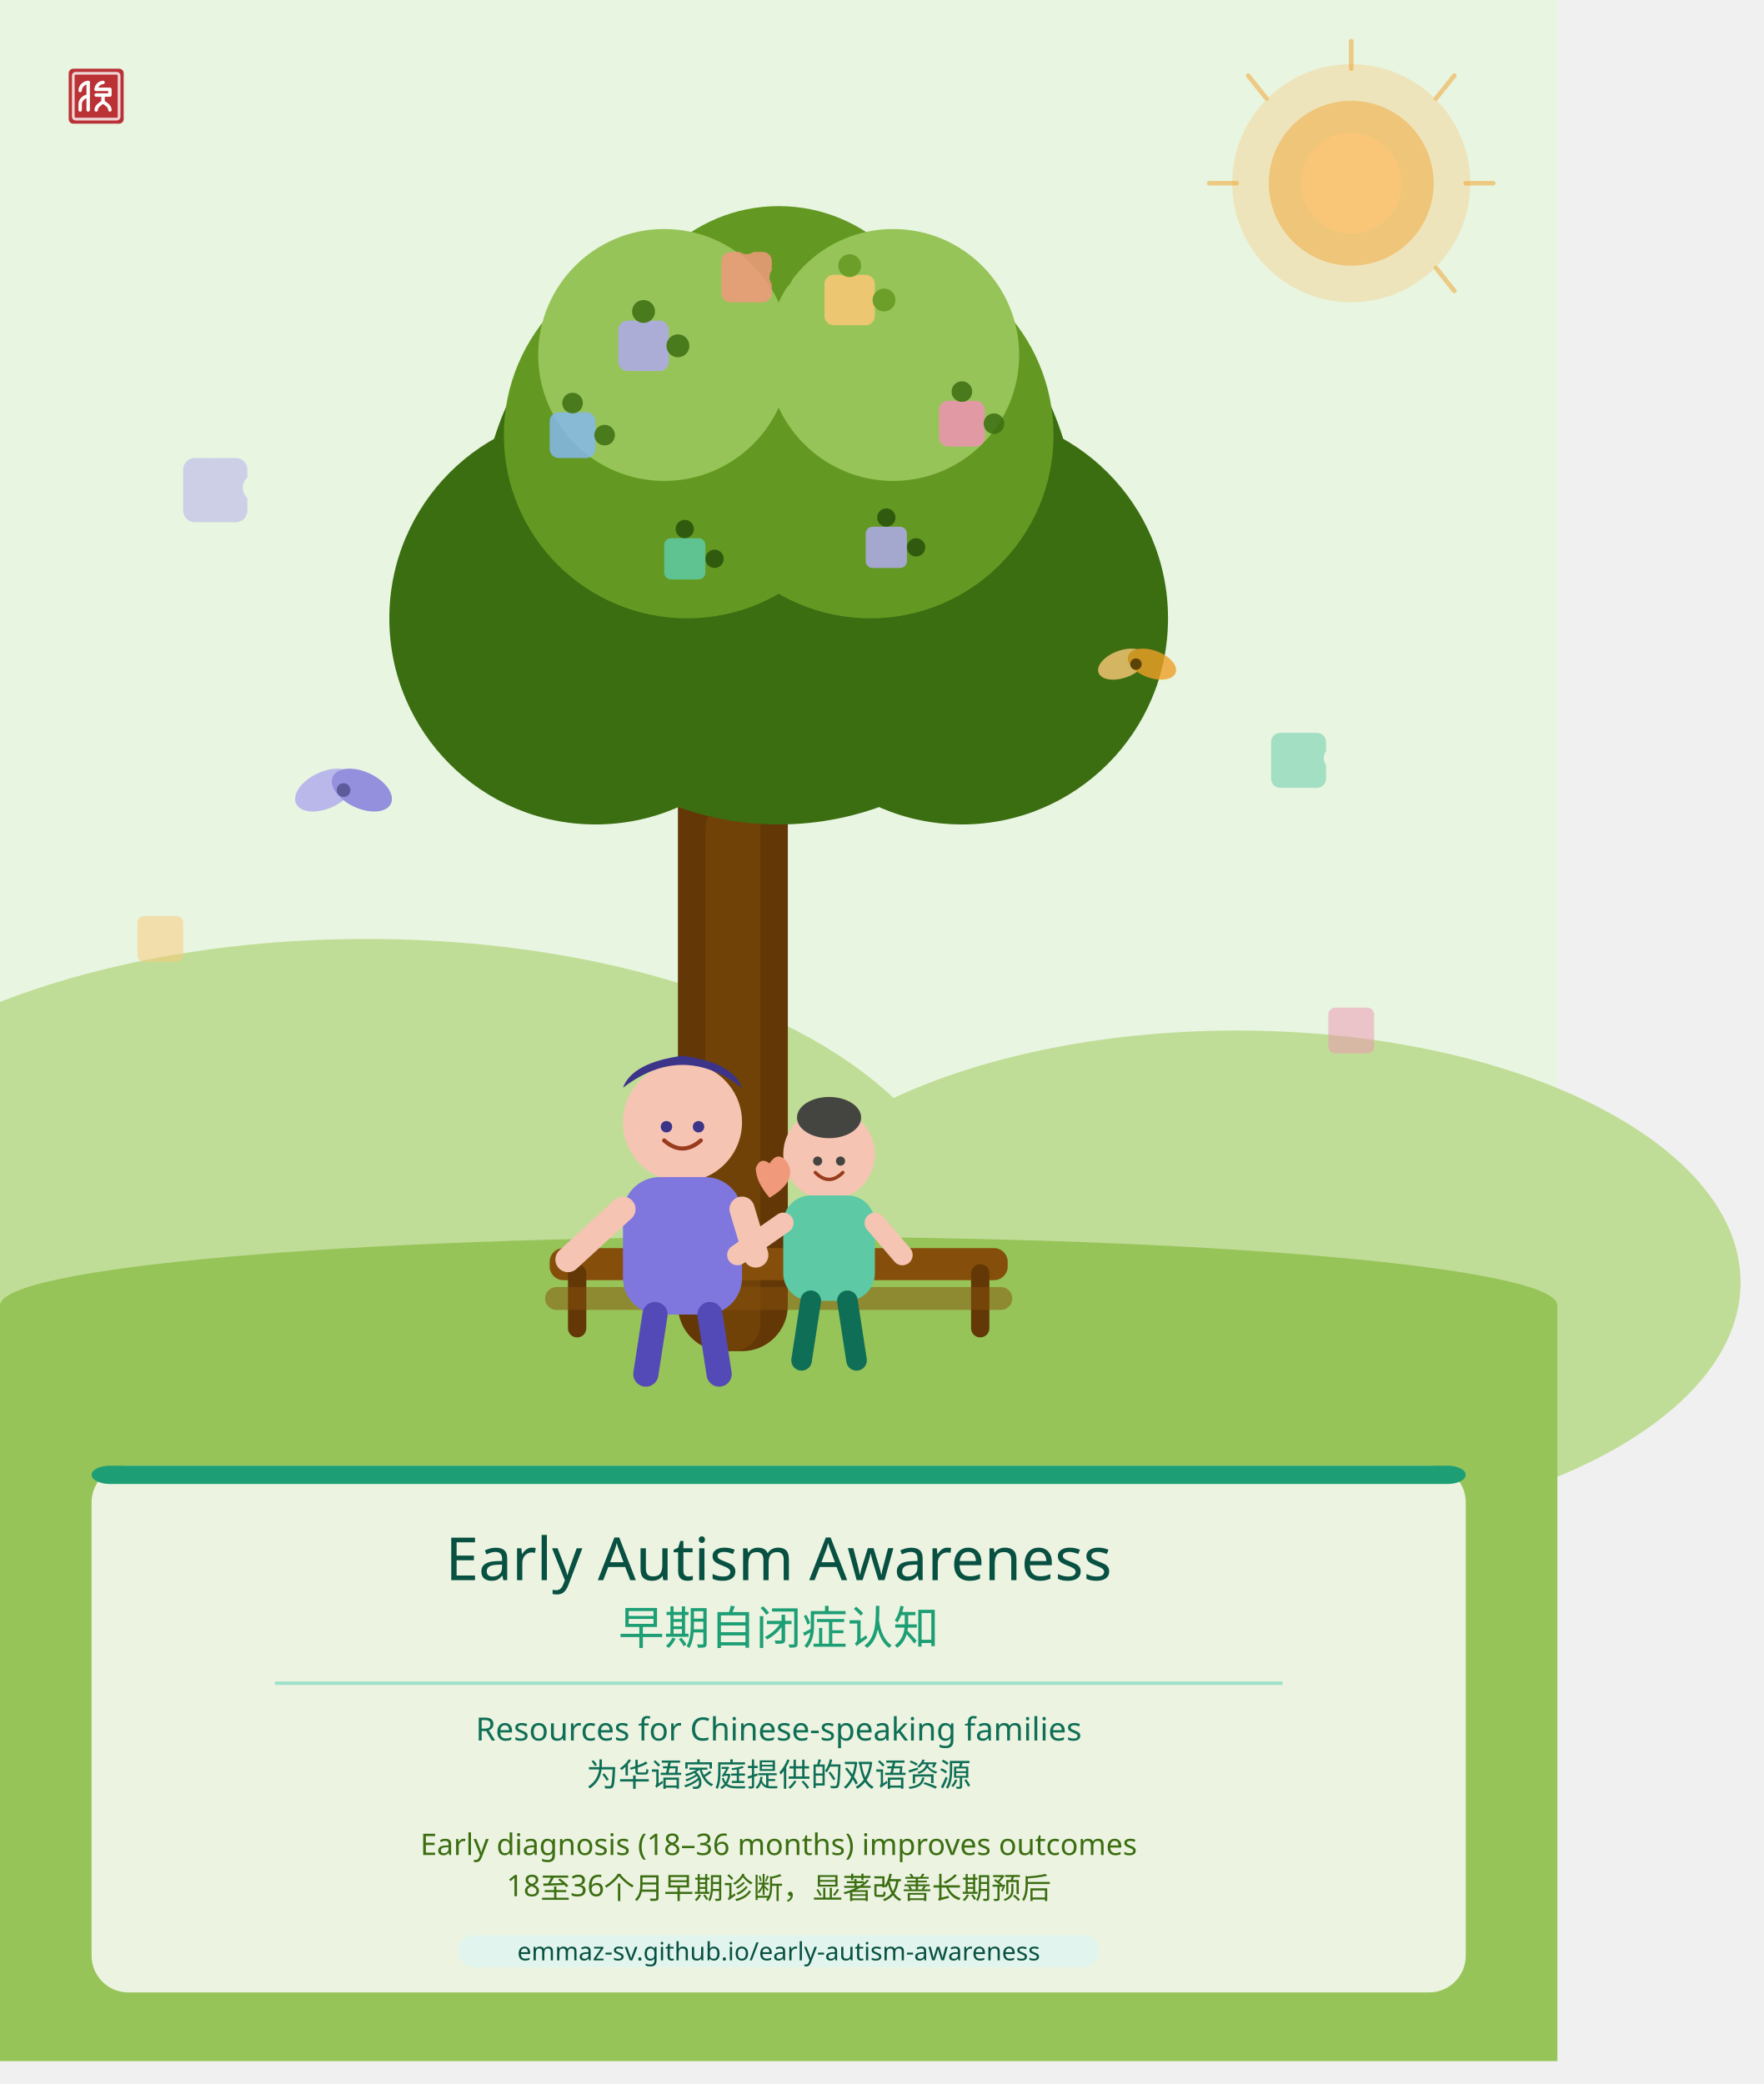
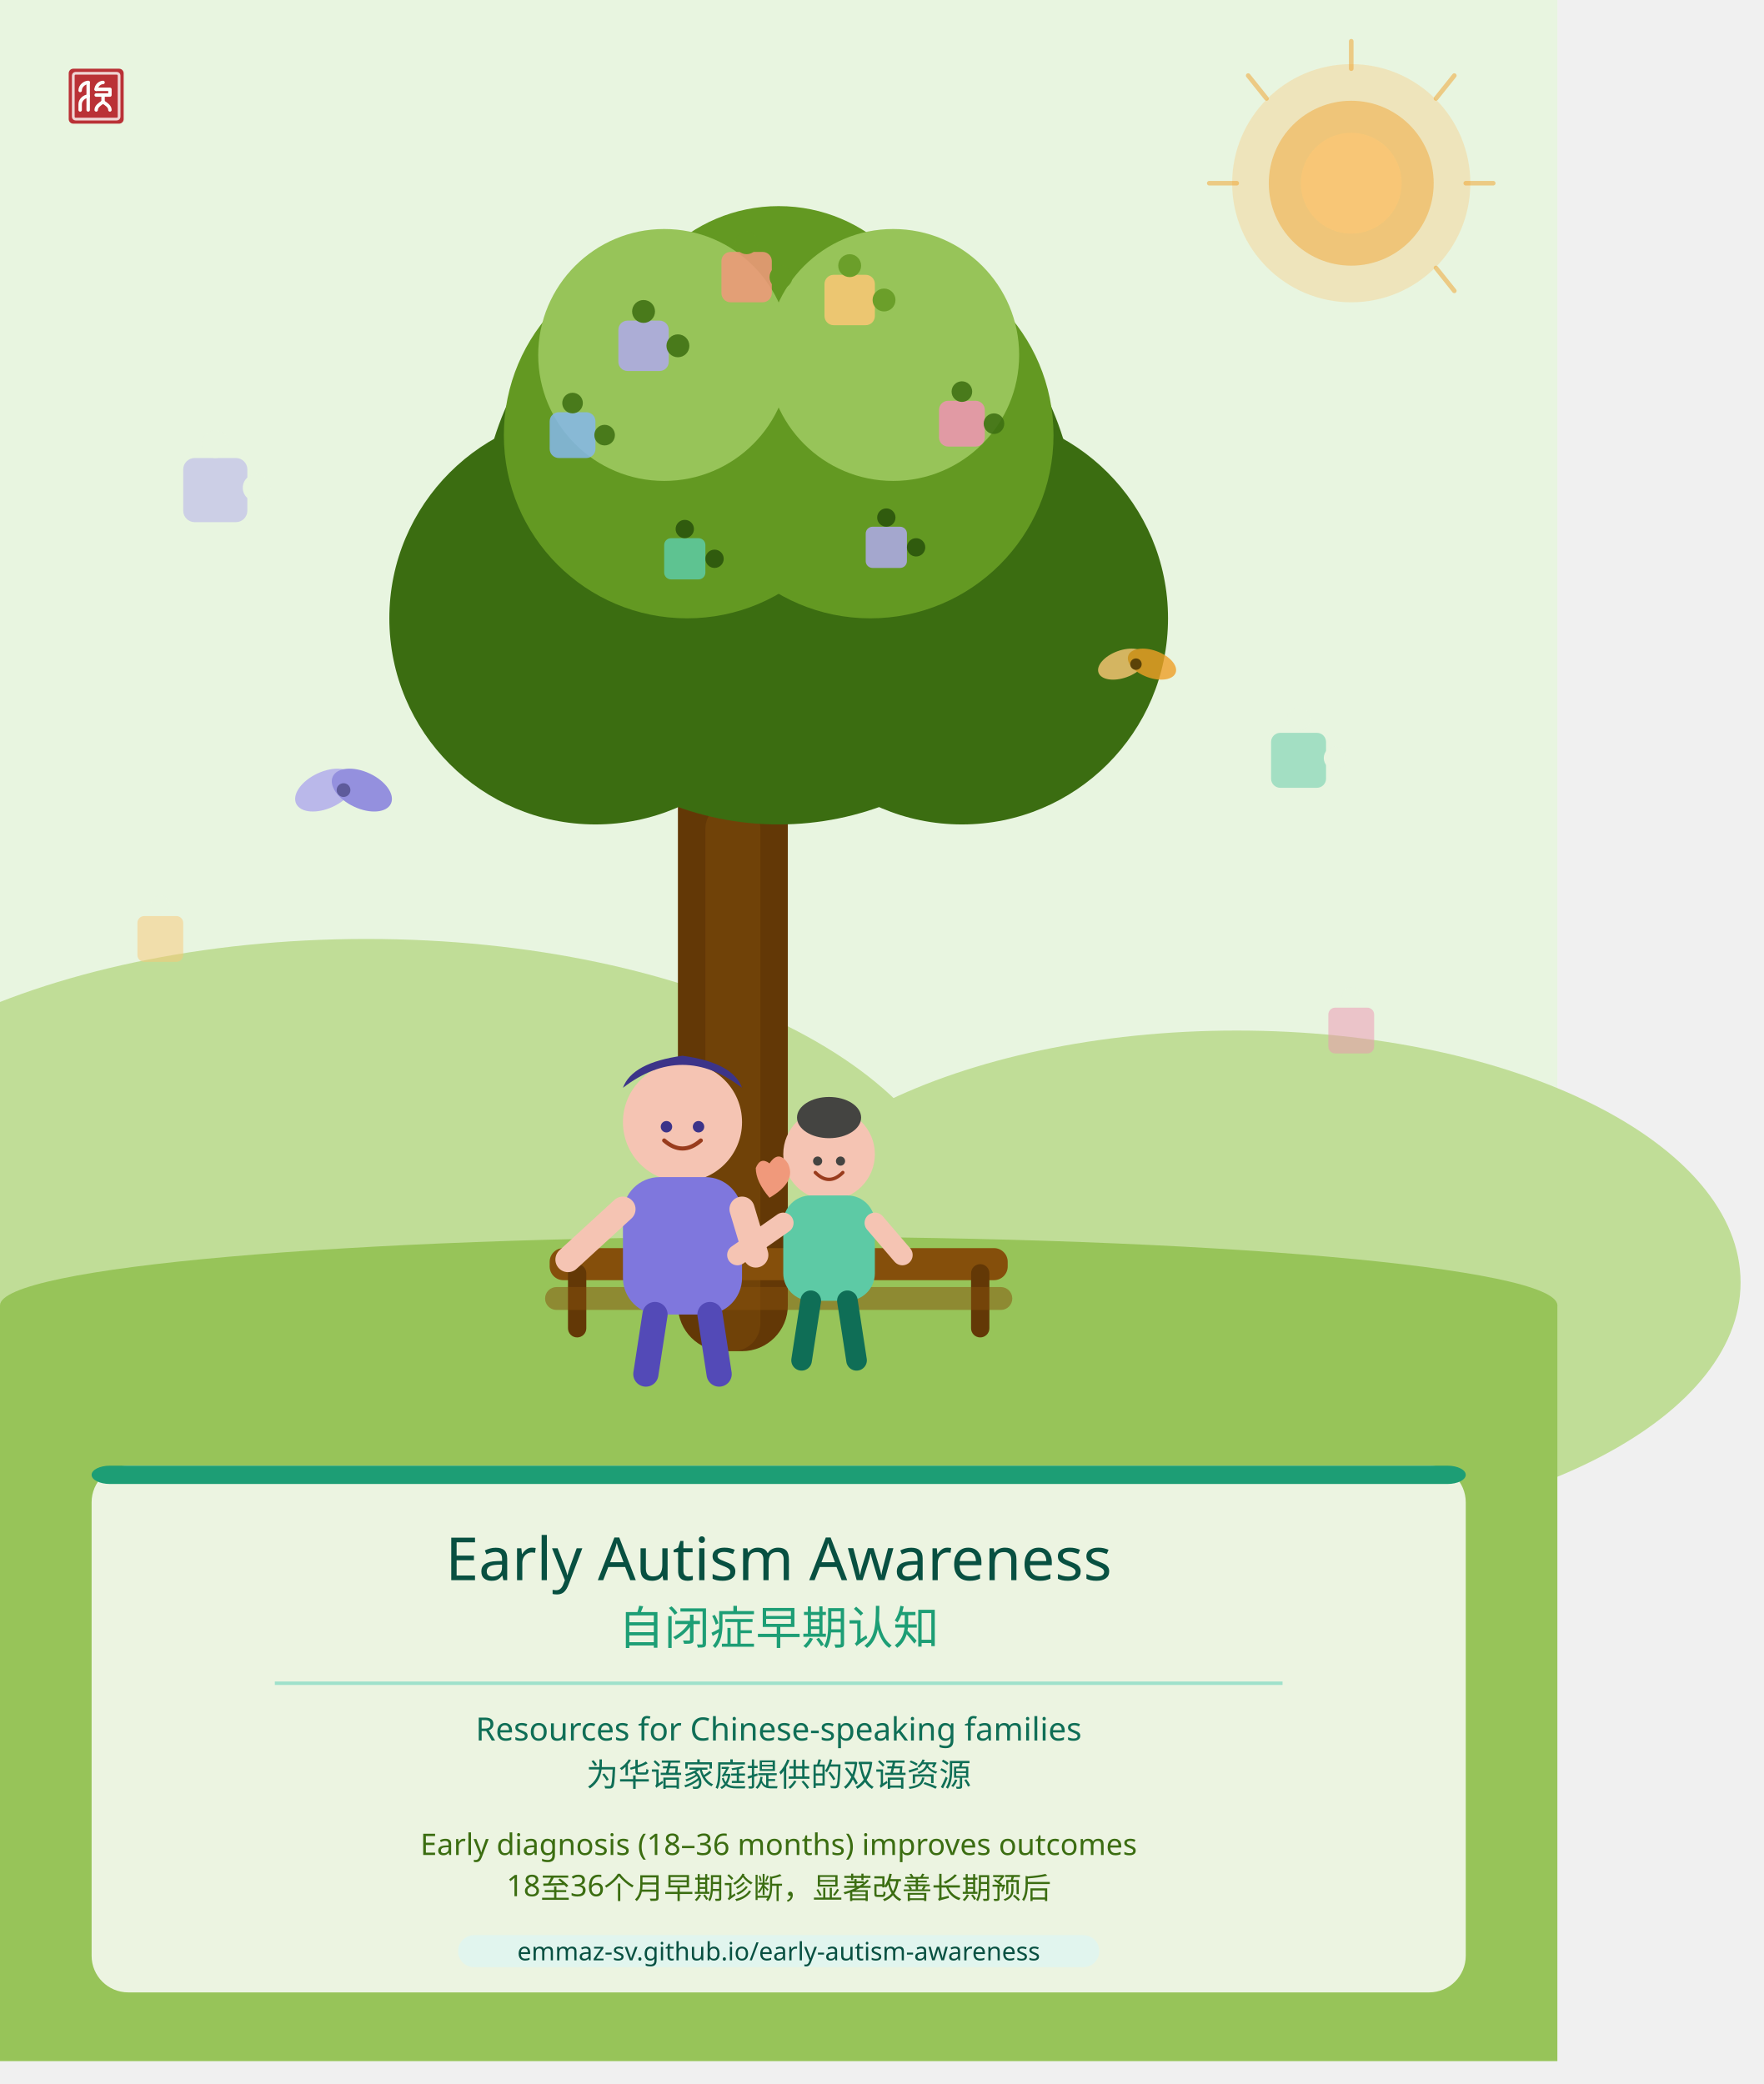
<svg xmlns="http://www.w3.org/2000/svg" width="100%" viewBox="0 0 770 910" role="img" style="">
  <rect width="680" height="900" fill="#E8F5E0" id="sky" style="fill:rgb(232, 245, 224);stroke:none;color:rgb(0, 0, 0);stroke-width:1px;stroke-linecap:butt;stroke-linejoin:miter;opacity:1;font-family:&quot;Anthropic Sans&quot;, -apple-system, &quot;system-ui&quot;, &quot;Segoe UI&quot;, sans-serif;font-size:16px;font-weight:400;text-anchor:start;dominant-baseline:auto" />
  <circle cx="590" cy="80" r="52" fill="#FAC775" opacity="0.35" style="fill:rgb(250, 199, 117);stroke:none;color:rgb(0, 0, 0);stroke-width:1px;stroke-linecap:butt;stroke-linejoin:miter;opacity:0.35;font-family:&quot;Anthropic Sans&quot;, -apple-system, &quot;system-ui&quot;, &quot;Segoe UI&quot;, sans-serif;font-size:16px;font-weight:400;text-anchor:start;dominant-baseline:auto" />
  <circle cx="590" cy="80" r="36" fill="#EF9F27" opacity="0.45" style="fill:rgb(239, 159, 39);stroke:none;color:rgb(0, 0, 0);stroke-width:1px;stroke-linecap:butt;stroke-linejoin:miter;opacity:0.45;font-family:&quot;Anthropic Sans&quot;, -apple-system, &quot;system-ui&quot;, &quot;Segoe UI&quot;, sans-serif;font-size:16px;font-weight:400;text-anchor:start;dominant-baseline:auto" />
  <circle cx="590" cy="80" r="22" fill="#FAC775" opacity="0.9" style="fill:rgb(250, 199, 117);stroke:none;color:rgb(0, 0, 0);stroke-width:1px;stroke-linecap:butt;stroke-linejoin:miter;opacity:0.9;font-family:&quot;Anthropic Sans&quot;, -apple-system, &quot;system-ui&quot;, &quot;Segoe UI&quot;, sans-serif;font-size:16px;font-weight:400;text-anchor:start;dominant-baseline:auto" />
  <g stroke="#EF9F27" stroke-width="2" opacity="0.5" stroke-linecap="round" style="fill:rgb(0, 0, 0);stroke:rgb(239, 159, 39);color:rgb(0, 0, 0);stroke-width:2px;stroke-linecap:round;stroke-linejoin:miter;opacity:0.5;font-family:&quot;Anthropic Sans&quot;, -apple-system, &quot;system-ui&quot;, &quot;Segoe UI&quot;, sans-serif;font-size:16px;font-weight:400;text-anchor:start;dominant-baseline:auto">
    <line x1="590" y1="30" x2="590" y2="18" style="fill:rgb(0, 0, 0);stroke:rgb(239, 159, 39);color:rgb(0, 0, 0);stroke-width:2px;stroke-linecap:round;stroke-linejoin:miter;opacity:1;font-family:&quot;Anthropic Sans&quot;, -apple-system, &quot;system-ui&quot;, &quot;Segoe UI&quot;, sans-serif;font-size:16px;font-weight:400;text-anchor:start;dominant-baseline:auto" />
    <line x1="627" y1="43" x2="635" y2="33" style="fill:rgb(0, 0, 0);stroke:rgb(239, 159, 39);color:rgb(0, 0, 0);stroke-width:2px;stroke-linecap:round;stroke-linejoin:miter;opacity:1;font-family:&quot;Anthropic Sans&quot;, -apple-system, &quot;system-ui&quot;, &quot;Segoe UI&quot;, sans-serif;font-size:16px;font-weight:400;text-anchor:start;dominant-baseline:auto" />
    <line x1="640" y1="80" x2="652" y2="80" style="fill:rgb(0, 0, 0);stroke:rgb(239, 159, 39);color:rgb(0, 0, 0);stroke-width:2px;stroke-linecap:round;stroke-linejoin:miter;opacity:1;font-family:&quot;Anthropic Sans&quot;, -apple-system, &quot;system-ui&quot;, &quot;Segoe UI&quot;, sans-serif;font-size:16px;font-weight:400;text-anchor:start;dominant-baseline:auto" />
    <line x1="627" y1="117" x2="635" y2="127" style="fill:rgb(0, 0, 0);stroke:rgb(239, 159, 39);color:rgb(0, 0, 0);stroke-width:2px;stroke-linecap:round;stroke-linejoin:miter;opacity:1;font-family:&quot;Anthropic Sans&quot;, -apple-system, &quot;system-ui&quot;, &quot;Segoe UI&quot;, sans-serif;font-size:16px;font-weight:400;text-anchor:start;dominant-baseline:auto" />
    <line x1="553" y1="43" x2="545" y2="33" style="fill:rgb(0, 0, 0);stroke:rgb(239, 159, 39);color:rgb(0, 0, 0);stroke-width:2px;stroke-linecap:round;stroke-linejoin:miter;opacity:1;font-family:&quot;Anthropic Sans&quot;, -apple-system, &quot;system-ui&quot;, &quot;Segoe UI&quot;, sans-serif;font-size:16px;font-weight:400;text-anchor:start;dominant-baseline:auto" />
    <line x1="540" y1="80" x2="528" y2="80" style="fill:rgb(0, 0, 0);stroke:rgb(239, 159, 39);color:rgb(0, 0, 0);stroke-width:2px;stroke-linecap:round;stroke-linejoin:miter;opacity:1;font-family:&quot;Anthropic Sans&quot;, -apple-system, &quot;system-ui&quot;, &quot;Segoe UI&quot;, sans-serif;font-size:16px;font-weight:400;text-anchor:start;dominant-baseline:auto" />
  </g>
  <ellipse cx="160" cy="540" rx="260" ry="130" fill="#C0DD97" id="midground" style="fill:rgb(192, 221, 151);stroke:none;color:rgb(0, 0, 0);stroke-width:1px;stroke-linecap:butt;stroke-linejoin:miter;opacity:1;font-family:&quot;Anthropic Sans&quot;, -apple-system, &quot;system-ui&quot;, &quot;Segoe UI&quot;, sans-serif;font-size:16px;font-weight:400;text-anchor:start;dominant-baseline:auto" />
  <ellipse cx="540" cy="560" rx="220" ry="110" fill="#C0DD97" style="fill:rgb(192, 221, 151);stroke:none;color:rgb(0, 0, 0);stroke-width:1px;stroke-linecap:butt;stroke-linejoin:miter;opacity:1;font-family:&quot;Anthropic Sans&quot;, -apple-system, &quot;system-ui&quot;, &quot;Segoe UI&quot;, sans-serif;font-size:16px;font-weight:400;text-anchor:start;dominant-baseline:auto" />
  <rect x="0" y="570" width="680" height="330" rx="0" fill="#97C459" id="ground" style="fill:rgb(151, 196, 89);stroke:none;color:rgb(0, 0, 0);stroke-width:1px;stroke-linecap:butt;stroke-linejoin:miter;opacity:1;font-family:&quot;Anthropic Sans&quot;, -apple-system, &quot;system-ui&quot;, &quot;Segoe UI&quot;, sans-serif;font-size:16px;font-weight:400;text-anchor:start;dominant-baseline:auto" />
  <ellipse cx="340" cy="570" rx="340" ry="30" fill="#97C459" style="fill:rgb(151, 196, 89);stroke:none;color:rgb(0, 0, 0);stroke-width:1px;stroke-linecap:butt;stroke-linejoin:miter;opacity:1;font-family:&quot;Anthropic Sans&quot;, -apple-system, &quot;system-ui&quot;, &quot;Segoe UI&quot;, sans-serif;font-size:16px;font-weight:400;text-anchor:start;dominant-baseline:auto" />
  <rect x="296" y="310" width="48" height="280" rx="20" fill="#633806" style="fill:rgb(99, 56, 6);stroke:none;color:rgb(0, 0, 0);stroke-width:1px;stroke-linecap:butt;stroke-linejoin:miter;opacity:1;font-family:&quot;Anthropic Sans&quot;, -apple-system, &quot;system-ui&quot;, &quot;Segoe UI&quot;, sans-serif;font-size:16px;font-weight:400;text-anchor:start;dominant-baseline:auto" />
  <rect x="308" y="350" width="24" height="240" rx="12" fill="#854F0B" opacity="0.4" style="fill:rgb(133, 79, 11);stroke:none;color:rgb(0, 0, 0);stroke-width:1px;stroke-linecap:butt;stroke-linejoin:miter;opacity:0.4;font-family:&quot;Anthropic Sans&quot;, -apple-system, &quot;system-ui&quot;, &quot;Segoe UI&quot;, sans-serif;font-size:16px;font-weight:400;text-anchor:start;dominant-baseline:auto" />
  <circle cx="340" cy="230" r="130" fill="#3B6D11" style="fill:rgb(59, 109, 17);stroke:none;color:rgb(0, 0, 0);stroke-width:1px;stroke-linecap:butt;stroke-linejoin:miter;opacity:1;font-family:&quot;Anthropic Sans&quot;, -apple-system, &quot;system-ui&quot;, &quot;Segoe UI&quot;, sans-serif;font-size:16px;font-weight:400;text-anchor:start;dominant-baseline:auto" />
  <circle cx="260" cy="270" r="90" fill="#3B6D11" style="fill:rgb(59, 109, 17);stroke:none;color:rgb(0, 0, 0);stroke-width:1px;stroke-linecap:butt;stroke-linejoin:miter;opacity:1;font-family:&quot;Anthropic Sans&quot;, -apple-system, &quot;system-ui&quot;, &quot;Segoe UI&quot;, sans-serif;font-size:16px;font-weight:400;text-anchor:start;dominant-baseline:auto" />
  <circle cx="420" cy="270" r="90" fill="#3B6D11" style="fill:rgb(59, 109, 17);stroke:none;color:rgb(0, 0, 0);stroke-width:1px;stroke-linecap:butt;stroke-linejoin:miter;opacity:1;font-family:&quot;Anthropic Sans&quot;, -apple-system, &quot;system-ui&quot;, &quot;Segoe UI&quot;, sans-serif;font-size:16px;font-weight:400;text-anchor:start;dominant-baseline:auto" />
  <circle cx="300" cy="190" r="80" fill="#639922" style="fill:rgb(99, 153, 34);stroke:none;color:rgb(0, 0, 0);stroke-width:1px;stroke-linecap:butt;stroke-linejoin:miter;opacity:1;font-family:&quot;Anthropic Sans&quot;, -apple-system, &quot;system-ui&quot;, &quot;Segoe UI&quot;, sans-serif;font-size:16px;font-weight:400;text-anchor:start;dominant-baseline:auto" />
  <circle cx="380" cy="190" r="80" fill="#639922" style="fill:rgb(99, 153, 34);stroke:none;color:rgb(0, 0, 0);stroke-width:1px;stroke-linecap:butt;stroke-linejoin:miter;opacity:1;font-family:&quot;Anthropic Sans&quot;, -apple-system, &quot;system-ui&quot;, &quot;Segoe UI&quot;, sans-serif;font-size:16px;font-weight:400;text-anchor:start;dominant-baseline:auto" />
  <circle cx="340" cy="160" r="70" fill="#639922" style="fill:rgb(99, 153, 34);stroke:none;color:rgb(0, 0, 0);stroke-width:1px;stroke-linecap:butt;stroke-linejoin:miter;opacity:1;font-family:&quot;Anthropic Sans&quot;, -apple-system, &quot;system-ui&quot;, &quot;Segoe UI&quot;, sans-serif;font-size:16px;font-weight:400;text-anchor:start;dominant-baseline:auto" />
  <circle cx="290" cy="155" r="55" fill="#97C459" style="fill:rgb(151, 196, 89);stroke:none;color:rgb(0, 0, 0);stroke-width:1px;stroke-linecap:butt;stroke-linejoin:miter;opacity:1;font-family:&quot;Anthropic Sans&quot;, -apple-system, &quot;system-ui&quot;, &quot;Segoe UI&quot;, sans-serif;font-size:16px;font-weight:400;text-anchor:start;dominant-baseline:auto" />
  <circle cx="390" cy="155" r="55" fill="#97C459" style="fill:rgb(151, 196, 89);stroke:none;color:rgb(0, 0, 0);stroke-width:1px;stroke-linecap:butt;stroke-linejoin:miter;opacity:1;font-family:&quot;Anthropic Sans&quot;, -apple-system, &quot;system-ui&quot;, &quot;Segoe UI&quot;, sans-serif;font-size:16px;font-weight:400;text-anchor:start;dominant-baseline:auto" />
  <g opacity="0.85" style="fill:rgb(0, 0, 0);stroke:none;color:rgb(0, 0, 0);stroke-width:1px;stroke-linecap:butt;stroke-linejoin:miter;opacity:0.85;font-family:&quot;Anthropic Sans&quot;, -apple-system, &quot;system-ui&quot;, &quot;Segoe UI&quot;, sans-serif;font-size:16px;font-weight:400;text-anchor:start;dominant-baseline:auto">
    <rect x="270" y="140" width="22" height="22" rx="4" fill="#AFA9EC" style="fill:rgb(175, 169, 236);stroke:none;color:rgb(0, 0, 0);stroke-width:1px;stroke-linecap:butt;stroke-linejoin:miter;opacity:1;font-family:&quot;Anthropic Sans&quot;, -apple-system, &quot;system-ui&quot;, &quot;Segoe UI&quot;, sans-serif;font-size:16px;font-weight:400;text-anchor:start;dominant-baseline:auto" />
    <circle cx="281" cy="136" r="5" fill="#3B6D11" style="fill:rgb(59, 109, 17);stroke:none;color:rgb(0, 0, 0);stroke-width:1px;stroke-linecap:butt;stroke-linejoin:miter;opacity:1;font-family:&quot;Anthropic Sans&quot;, -apple-system, &quot;system-ui&quot;, &quot;Segoe UI&quot;, sans-serif;font-size:16px;font-weight:400;text-anchor:start;dominant-baseline:auto" />
    <circle cx="296" cy="151" r="5" fill="#3B6D11" style="fill:rgb(59, 109, 17);stroke:none;color:rgb(0, 0, 0);stroke-width:1px;stroke-linecap:butt;stroke-linejoin:miter;opacity:1;font-family:&quot;Anthropic Sans&quot;, -apple-system, &quot;system-ui&quot;, &quot;Segoe UI&quot;, sans-serif;font-size:16px;font-weight:400;text-anchor:start;dominant-baseline:auto" />
    <rect x="360" y="120" width="22" height="22" rx="4" fill="#FAC775" style="fill:rgb(250, 199, 117);stroke:none;color:rgb(0, 0, 0);stroke-width:1px;stroke-linecap:butt;stroke-linejoin:miter;opacity:1;font-family:&quot;Anthropic Sans&quot;, -apple-system, &quot;system-ui&quot;, &quot;Segoe UI&quot;, sans-serif;font-size:16px;font-weight:400;text-anchor:start;dominant-baseline:auto" />
    <circle cx="371" cy="116" r="5" fill="#639922" style="fill:rgb(99, 153, 34);stroke:none;color:rgb(0, 0, 0);stroke-width:1px;stroke-linecap:butt;stroke-linejoin:miter;opacity:1;font-family:&quot;Anthropic Sans&quot;, -apple-system, &quot;system-ui&quot;, &quot;Segoe UI&quot;, sans-serif;font-size:16px;font-weight:400;text-anchor:start;dominant-baseline:auto" />
    <circle cx="386" cy="131" r="5" fill="#639922" style="fill:rgb(99, 153, 34);stroke:none;color:rgb(0, 0, 0);stroke-width:1px;stroke-linecap:butt;stroke-linejoin:miter;opacity:1;font-family:&quot;Anthropic Sans&quot;, -apple-system, &quot;system-ui&quot;, &quot;Segoe UI&quot;, sans-serif;font-size:16px;font-weight:400;text-anchor:start;dominant-baseline:auto" />
    <rect x="315" y="110" width="22" height="22" rx="4" fill="#F0997B" style="fill:rgb(240, 153, 123);stroke:none;color:rgb(0, 0, 0);stroke-width:1px;stroke-linecap:butt;stroke-linejoin:miter;opacity:1;font-family:&quot;Anthropic Sans&quot;, -apple-system, &quot;system-ui&quot;, &quot;Segoe UI&quot;, sans-serif;font-size:16px;font-weight:400;text-anchor:start;dominant-baseline:auto" />
    <circle cx="326" cy="106" r="5" fill="#639922" style="fill:rgb(99, 153, 34);stroke:none;color:rgb(0, 0, 0);stroke-width:1px;stroke-linecap:butt;stroke-linejoin:miter;opacity:1;font-family:&quot;Anthropic Sans&quot;, -apple-system, &quot;system-ui&quot;, &quot;Segoe UI&quot;, sans-serif;font-size:16px;font-weight:400;text-anchor:start;dominant-baseline:auto" />
    <circle cx="341" cy="121" r="5" fill="#639922" style="fill:rgb(99, 153, 34);stroke:none;color:rgb(0, 0, 0);stroke-width:1px;stroke-linecap:butt;stroke-linejoin:miter;opacity:1;font-family:&quot;Anthropic Sans&quot;, -apple-system, &quot;system-ui&quot;, &quot;Segoe UI&quot;, sans-serif;font-size:16px;font-weight:400;text-anchor:start;dominant-baseline:auto" />
    <rect x="240" y="180" width="20" height="20" rx="4" fill="#85B7EB" style="fill:rgb(133, 183, 235);stroke:none;color:rgb(0, 0, 0);stroke-width:1px;stroke-linecap:butt;stroke-linejoin:miter;opacity:1;font-family:&quot;Anthropic Sans&quot;, -apple-system, &quot;system-ui&quot;, &quot;Segoe UI&quot;, sans-serif;font-size:16px;font-weight:400;text-anchor:start;dominant-baseline:auto" />
    <circle cx="250" cy="176" r="4.5" fill="#3B6D11" style="fill:rgb(59, 109, 17);stroke:none;color:rgb(0, 0, 0);stroke-width:1px;stroke-linecap:butt;stroke-linejoin:miter;opacity:1;font-family:&quot;Anthropic Sans&quot;, -apple-system, &quot;system-ui&quot;, &quot;Segoe UI&quot;, sans-serif;font-size:16px;font-weight:400;text-anchor:start;dominant-baseline:auto" />
    <circle cx="264" cy="190" r="4.5" fill="#3B6D11" style="fill:rgb(59, 109, 17);stroke:none;color:rgb(0, 0, 0);stroke-width:1px;stroke-linecap:butt;stroke-linejoin:miter;opacity:1;font-family:&quot;Anthropic Sans&quot;, -apple-system, &quot;system-ui&quot;, &quot;Segoe UI&quot;, sans-serif;font-size:16px;font-weight:400;text-anchor:start;dominant-baseline:auto" />
    <rect x="410" y="175" width="20" height="20" rx="4" fill="#ED93B1" style="fill:rgb(237, 147, 177);stroke:none;color:rgb(0, 0, 0);stroke-width:1px;stroke-linecap:butt;stroke-linejoin:miter;opacity:1;font-family:&quot;Anthropic Sans&quot;, -apple-system, &quot;system-ui&quot;, &quot;Segoe UI&quot;, sans-serif;font-size:16px;font-weight:400;text-anchor:start;dominant-baseline:auto" />
    <circle cx="420" cy="171" r="4.5" fill="#3B6D11" style="fill:rgb(59, 109, 17);stroke:none;color:rgb(0, 0, 0);stroke-width:1px;stroke-linecap:butt;stroke-linejoin:miter;opacity:1;font-family:&quot;Anthropic Sans&quot;, -apple-system, &quot;system-ui&quot;, &quot;Segoe UI&quot;, sans-serif;font-size:16px;font-weight:400;text-anchor:start;dominant-baseline:auto" />
    <circle cx="434" cy="185" r="4.5" fill="#3B6D11" style="fill:rgb(59, 109, 17);stroke:none;color:rgb(0, 0, 0);stroke-width:1px;stroke-linecap:butt;stroke-linejoin:miter;opacity:1;font-family:&quot;Anthropic Sans&quot;, -apple-system, &quot;system-ui&quot;, &quot;Segoe UI&quot;, sans-serif;font-size:16px;font-weight:400;text-anchor:start;dominant-baseline:auto" />
    <rect x="290" y="235" width="18" height="18" rx="3" fill="#5DCAA5" style="fill:rgb(93, 202, 165);stroke:none;color:rgb(0, 0, 0);stroke-width:1px;stroke-linecap:butt;stroke-linejoin:miter;opacity:1;font-family:&quot;Anthropic Sans&quot;, -apple-system, &quot;system-ui&quot;, &quot;Segoe UI&quot;, sans-serif;font-size:16px;font-weight:400;text-anchor:start;dominant-baseline:auto" />
    <circle cx="299" cy="231" r="4" fill="#27500A" style="fill:rgb(39, 80, 10);stroke:none;color:rgb(0, 0, 0);stroke-width:1px;stroke-linecap:butt;stroke-linejoin:miter;opacity:1;font-family:&quot;Anthropic Sans&quot;, -apple-system, &quot;system-ui&quot;, &quot;Segoe UI&quot;, sans-serif;font-size:16px;font-weight:400;text-anchor:start;dominant-baseline:auto" />
    <circle cx="312" cy="244" r="4" fill="#27500A" style="fill:rgb(39, 80, 10);stroke:none;color:rgb(0, 0, 0);stroke-width:1px;stroke-linecap:butt;stroke-linejoin:miter;opacity:1;font-family:&quot;Anthropic Sans&quot;, -apple-system, &quot;system-ui&quot;, &quot;Segoe UI&quot;, sans-serif;font-size:16px;font-weight:400;text-anchor:start;dominant-baseline:auto" />
    <rect x="378" y="230" width="18" height="18" rx="3" fill="#AFA9EC" style="fill:rgb(175, 169, 236);stroke:none;color:rgb(0, 0, 0);stroke-width:1px;stroke-linecap:butt;stroke-linejoin:miter;opacity:1;font-family:&quot;Anthropic Sans&quot;, -apple-system, &quot;system-ui&quot;, &quot;Segoe UI&quot;, sans-serif;font-size:16px;font-weight:400;text-anchor:start;dominant-baseline:auto" />
    <circle cx="387" cy="226" r="4" fill="#27500A" style="fill:rgb(39, 80, 10);stroke:none;color:rgb(0, 0, 0);stroke-width:1px;stroke-linecap:butt;stroke-linejoin:miter;opacity:1;font-family:&quot;Anthropic Sans&quot;, -apple-system, &quot;system-ui&quot;, &quot;Segoe UI&quot;, sans-serif;font-size:16px;font-weight:400;text-anchor:start;dominant-baseline:auto" />
    <circle cx="400" cy="239" r="4" fill="#27500A" style="fill:rgb(39, 80, 10);stroke:none;color:rgb(0, 0, 0);stroke-width:1px;stroke-linecap:butt;stroke-linejoin:miter;opacity:1;font-family:&quot;Anthropic Sans&quot;, -apple-system, &quot;system-ui&quot;, &quot;Segoe UI&quot;, sans-serif;font-size:16px;font-weight:400;text-anchor:start;dominant-baseline:auto" />
  </g>
  <rect x="240" y="545" width="200" height="14" rx="6" fill="#854F0B" style="fill:rgb(133, 79, 11);stroke:none;color:rgb(0, 0, 0);stroke-width:1px;stroke-linecap:butt;stroke-linejoin:miter;opacity:1;font-family:&quot;Anthropic Sans&quot;, -apple-system, &quot;system-ui&quot;, &quot;Segoe UI&quot;, sans-serif;font-size:16px;font-weight:400;text-anchor:start;dominant-baseline:auto" />
  <rect x="248" y="552" width="8" height="32" rx="4" fill="#633806" style="fill:rgb(99, 56, 6);stroke:none;color:rgb(0, 0, 0);stroke-width:1px;stroke-linecap:butt;stroke-linejoin:miter;opacity:1;font-family:&quot;Anthropic Sans&quot;, -apple-system, &quot;system-ui&quot;, &quot;Segoe UI&quot;, sans-serif;font-size:16px;font-weight:400;text-anchor:start;dominant-baseline:auto" />
  <rect x="424" y="552" width="8" height="32" rx="4" fill="#633806" style="fill:rgb(99, 56, 6);stroke:none;color:rgb(0, 0, 0);stroke-width:1px;stroke-linecap:butt;stroke-linejoin:miter;opacity:1;font-family:&quot;Anthropic Sans&quot;, -apple-system, &quot;system-ui&quot;, &quot;Segoe UI&quot;, sans-serif;font-size:16px;font-weight:400;text-anchor:start;dominant-baseline:auto" />
  <rect x="238" y="562" width="204" height="10" rx="5" fill="#854F0B" opacity="0.5" style="fill:rgb(133, 79, 11);stroke:none;color:rgb(0, 0, 0);stroke-width:1px;stroke-linecap:butt;stroke-linejoin:miter;opacity:0.5;font-family:&quot;Anthropic Sans&quot;, -apple-system, &quot;system-ui&quot;, &quot;Segoe UI&quot;, sans-serif;font-size:16px;font-weight:400;text-anchor:start;dominant-baseline:auto" />
  <g style="fill:rgb(0, 0, 0);stroke:none;color:rgb(0, 0, 0);stroke-width:1px;stroke-linecap:butt;stroke-linejoin:miter;opacity:1;font-family:&quot;Anthropic Sans&quot;, -apple-system, &quot;system-ui&quot;, &quot;Segoe UI&quot;, sans-serif;font-size:16px;font-weight:400;text-anchor:start;dominant-baseline:auto">
    <circle cx="298" cy="490" r="26" fill="#F5C4B3" style="fill:rgb(245, 196, 179);stroke:none;color:rgb(0, 0, 0);stroke-width:1px;stroke-linecap:butt;stroke-linejoin:miter;opacity:1;font-family:&quot;Anthropic Sans&quot;, -apple-system, &quot;system-ui&quot;, &quot;Segoe UI&quot;, sans-serif;font-size:16px;font-weight:400;text-anchor:start;dominant-baseline:auto" />
    <path d="M 272 475 Q 298 455 324 475 Q 320 464 298 461 Q 276 464 272 475 Z" fill="#3C3489" style="fill:rgb(60, 52, 137);stroke:none;color:rgb(0, 0, 0);stroke-width:1px;stroke-linecap:butt;stroke-linejoin:miter;opacity:1;font-family:&quot;Anthropic Sans&quot;, -apple-system, &quot;system-ui&quot;, &quot;Segoe UI&quot;, sans-serif;font-size:16px;font-weight:400;text-anchor:start;dominant-baseline:auto" />
    <rect x="272" y="514" width="52" height="60" rx="16" fill="#7F77DD" style="fill:rgb(127, 119, 221);stroke:none;color:rgb(0, 0, 0);stroke-width:1px;stroke-linecap:butt;stroke-linejoin:miter;opacity:1;font-family:&quot;Anthropic Sans&quot;, -apple-system, &quot;system-ui&quot;, &quot;Segoe UI&quot;, sans-serif;font-size:16px;font-weight:400;text-anchor:start;dominant-baseline:auto" />
    <line x1="272" y1="528" x2="248" y2="550" stroke="#F5C4B3" stroke-width="11" stroke-linecap="round" style="fill:rgb(0, 0, 0);stroke:rgb(245, 196, 179);color:rgb(0, 0, 0);stroke-width:11px;stroke-linecap:round;stroke-linejoin:miter;opacity:1;font-family:&quot;Anthropic Sans&quot;, -apple-system, &quot;system-ui&quot;, &quot;Segoe UI&quot;, sans-serif;font-size:16px;font-weight:400;text-anchor:start;dominant-baseline:auto" />
    <line x1="324" y1="528" x2="330" y2="548" stroke="#F5C4B3" stroke-width="11" stroke-linecap="round" style="fill:rgb(0, 0, 0);stroke:rgb(245, 196, 179);color:rgb(0, 0, 0);stroke-width:11px;stroke-linecap:round;stroke-linejoin:miter;opacity:1;font-family:&quot;Anthropic Sans&quot;, -apple-system, &quot;system-ui&quot;, &quot;Segoe UI&quot;, sans-serif;font-size:16px;font-weight:400;text-anchor:start;dominant-baseline:auto" />
    <line x1="286" y1="574" x2="282" y2="600" stroke="#534AB7" stroke-width="11" stroke-linecap="round" style="fill:rgb(0, 0, 0);stroke:rgb(83, 74, 183);color:rgb(0, 0, 0);stroke-width:11px;stroke-linecap:round;stroke-linejoin:miter;opacity:1;font-family:&quot;Anthropic Sans&quot;, -apple-system, &quot;system-ui&quot;, &quot;Segoe UI&quot;, sans-serif;font-size:16px;font-weight:400;text-anchor:start;dominant-baseline:auto" />
    <line x1="310" y1="574" x2="314" y2="600" stroke="#534AB7" stroke-width="11" stroke-linecap="round" style="fill:rgb(0, 0, 0);stroke:rgb(83, 74, 183);color:rgb(0, 0, 0);stroke-width:11px;stroke-linecap:round;stroke-linejoin:miter;opacity:1;font-family:&quot;Anthropic Sans&quot;, -apple-system, &quot;system-ui&quot;, &quot;Segoe UI&quot;, sans-serif;font-size:16px;font-weight:400;text-anchor:start;dominant-baseline:auto" />
    <path d="M 290 498 Q 298 505 306 498" fill="none" stroke="#993C1D" stroke-width="1.8" stroke-linecap="round" style="fill:none;stroke:rgb(153, 60, 29);color:rgb(0, 0, 0);stroke-width:1.8px;stroke-linecap:round;stroke-linejoin:miter;opacity:1;font-family:&quot;Anthropic Sans&quot;, -apple-system, &quot;system-ui&quot;, &quot;Segoe UI&quot;, sans-serif;font-size:16px;font-weight:400;text-anchor:start;dominant-baseline:auto" />
    <circle cx="291" cy="492" r="2.5" fill="#3C3489" style="fill:rgb(60, 52, 137);stroke:none;color:rgb(0, 0, 0);stroke-width:1px;stroke-linecap:butt;stroke-linejoin:miter;opacity:1;font-family:&quot;Anthropic Sans&quot;, -apple-system, &quot;system-ui&quot;, &quot;Segoe UI&quot;, sans-serif;font-size:16px;font-weight:400;text-anchor:start;dominant-baseline:auto" />
    <circle cx="305" cy="492" r="2.5" fill="#3C3489" style="fill:rgb(60, 52, 137);stroke:none;color:rgb(0, 0, 0);stroke-width:1px;stroke-linecap:butt;stroke-linejoin:miter;opacity:1;font-family:&quot;Anthropic Sans&quot;, -apple-system, &quot;system-ui&quot;, &quot;Segoe UI&quot;, sans-serif;font-size:16px;font-weight:400;text-anchor:start;dominant-baseline:auto" />
  </g>
  <g style="fill:rgb(0, 0, 0);stroke:none;color:rgb(0, 0, 0);stroke-width:1px;stroke-linecap:butt;stroke-linejoin:miter;opacity:1;font-family:&quot;Anthropic Sans&quot;, -apple-system, &quot;system-ui&quot;, &quot;Segoe UI&quot;, sans-serif;font-size:16px;font-weight:400;text-anchor:start;dominant-baseline:auto">
    <circle cx="362" cy="504" r="20" fill="#F5C4B3" style="fill:rgb(245, 196, 179);stroke:none;color:rgb(0, 0, 0);stroke-width:1px;stroke-linecap:butt;stroke-linejoin:miter;opacity:1;font-family:&quot;Anthropic Sans&quot;, -apple-system, &quot;system-ui&quot;, &quot;Segoe UI&quot;, sans-serif;font-size:16px;font-weight:400;text-anchor:start;dominant-baseline:auto" />
    <ellipse cx="362" cy="488" rx="14" ry="9" fill="#444441" style="fill:rgb(68, 68, 65);stroke:none;color:rgb(0, 0, 0);stroke-width:1px;stroke-linecap:butt;stroke-linejoin:miter;opacity:1;font-family:&quot;Anthropic Sans&quot;, -apple-system, &quot;system-ui&quot;, &quot;Segoe UI&quot;, sans-serif;font-size:16px;font-weight:400;text-anchor:start;dominant-baseline:auto" />
    <rect x="342" y="522" width="40" height="46" rx="12" fill="#5DCAA5" style="fill:rgb(93, 202, 165);stroke:none;color:rgb(0, 0, 0);stroke-width:1px;stroke-linecap:butt;stroke-linejoin:miter;opacity:1;font-family:&quot;Anthropic Sans&quot;, -apple-system, &quot;system-ui&quot;, &quot;Segoe UI&quot;, sans-serif;font-size:16px;font-weight:400;text-anchor:start;dominant-baseline:auto" />
    <line x1="342" y1="534" x2="322" y2="548" stroke="#F5C4B3" stroke-width="9" stroke-linecap="round" style="fill:rgb(0, 0, 0);stroke:rgb(245, 196, 179);color:rgb(0, 0, 0);stroke-width:9px;stroke-linecap:round;stroke-linejoin:miter;opacity:1;font-family:&quot;Anthropic Sans&quot;, -apple-system, &quot;system-ui&quot;, &quot;Segoe UI&quot;, sans-serif;font-size:16px;font-weight:400;text-anchor:start;dominant-baseline:auto" />
    <line x1="382" y1="534" x2="394" y2="548" stroke="#F5C4B3" stroke-width="9" stroke-linecap="round" style="fill:rgb(0, 0, 0);stroke:rgb(245, 196, 179);color:rgb(0, 0, 0);stroke-width:9px;stroke-linecap:round;stroke-linejoin:miter;opacity:1;font-family:&quot;Anthropic Sans&quot;, -apple-system, &quot;system-ui&quot;, &quot;Segoe UI&quot;, sans-serif;font-size:16px;font-weight:400;text-anchor:start;dominant-baseline:auto" />
    <line x1="354" y1="568" x2="350" y2="594" stroke="#0F6E56" stroke-width="9" stroke-linecap="round" style="fill:rgb(0, 0, 0);stroke:rgb(15, 110, 86);color:rgb(0, 0, 0);stroke-width:9px;stroke-linecap:round;stroke-linejoin:miter;opacity:1;font-family:&quot;Anthropic Sans&quot;, -apple-system, &quot;system-ui&quot;, &quot;Segoe UI&quot;, sans-serif;font-size:16px;font-weight:400;text-anchor:start;dominant-baseline:auto" />
    <line x1="370" y1="568" x2="374" y2="594" stroke="#0F6E56" stroke-width="9" stroke-linecap="round" style="fill:rgb(0, 0, 0);stroke:rgb(15, 110, 86);color:rgb(0, 0, 0);stroke-width:9px;stroke-linecap:round;stroke-linejoin:miter;opacity:1;font-family:&quot;Anthropic Sans&quot;, -apple-system, &quot;system-ui&quot;, &quot;Segoe UI&quot;, sans-serif;font-size:16px;font-weight:400;text-anchor:start;dominant-baseline:auto" />
    <path d="M 356 512 Q 362 518 368 512" fill="none" stroke="#993C1D" stroke-width="1.5" stroke-linecap="round" style="fill:none;stroke:rgb(153, 60, 29);color:rgb(0, 0, 0);stroke-width:1.5px;stroke-linecap:round;stroke-linejoin:miter;opacity:1;font-family:&quot;Anthropic Sans&quot;, -apple-system, &quot;system-ui&quot;, &quot;Segoe UI&quot;, sans-serif;font-size:16px;font-weight:400;text-anchor:start;dominant-baseline:auto" />
    <circle cx="357" cy="507" r="2" fill="#444441" style="fill:rgb(68, 68, 65);stroke:none;color:rgb(0, 0, 0);stroke-width:1px;stroke-linecap:butt;stroke-linejoin:miter;opacity:1;font-family:&quot;Anthropic Sans&quot;, -apple-system, &quot;system-ui&quot;, &quot;Segoe UI&quot;, sans-serif;font-size:16px;font-weight:400;text-anchor:start;dominant-baseline:auto" />
    <circle cx="367" cy="507" r="2" fill="#444441" style="fill:rgb(68, 68, 65);stroke:none;color:rgb(0, 0, 0);stroke-width:1px;stroke-linecap:butt;stroke-linejoin:miter;opacity:1;font-family:&quot;Anthropic Sans&quot;, -apple-system, &quot;system-ui&quot;, &quot;Segoe UI&quot;, sans-serif;font-size:16px;font-weight:400;text-anchor:start;dominant-baseline:auto" />
  </g>
  <path d="M 330 510 Q 332 505 336 508 Q 340 502 344 508 Q 348 516 336 523 Q 330 516 330 510 Z" fill="#F0997B" style="fill:rgb(240, 153, 123);stroke:none;color:rgb(0, 0, 0);stroke-width:1px;stroke-linecap:butt;stroke-linejoin:miter;opacity:1;font-family:&quot;Anthropic Sans&quot;, -apple-system, &quot;system-ui&quot;, &quot;Segoe UI&quot;, sans-serif;font-size:16px;font-weight:400;text-anchor:start;dominant-baseline:auto" />
  <g opacity="0.5" style="fill:rgb(0, 0, 0);stroke:none;color:rgb(0, 0, 0);stroke-width:1px;stroke-linecap:butt;stroke-linejoin:miter;opacity:0.5;font-family:&quot;Anthropic Sans&quot;, -apple-system, &quot;system-ui&quot;, &quot;Segoe UI&quot;, sans-serif;font-size:16px;font-weight:400;text-anchor:start;dominant-baseline:auto">
    <rect x="80" y="200" width="28" height="28" rx="5" fill="#AFA9EC" style="fill:rgb(175, 169, 236);stroke:none;color:rgb(0, 0, 0);stroke-width:1px;stroke-linecap:butt;stroke-linejoin:miter;opacity:1;font-family:&quot;Anthropic Sans&quot;, -apple-system, &quot;system-ui&quot;, &quot;Segoe UI&quot;, sans-serif;font-size:16px;font-weight:400;text-anchor:start;dominant-baseline:auto" />
    <circle cx="94" cy="194" r="6" fill="#E8F5E0" style="fill:rgb(232, 245, 224);stroke:none;color:rgb(0, 0, 0);stroke-width:1px;stroke-linecap:butt;stroke-linejoin:miter;opacity:1;font-family:&quot;Anthropic Sans&quot;, -apple-system, &quot;system-ui&quot;, &quot;Segoe UI&quot;, sans-serif;font-size:16px;font-weight:400;text-anchor:start;dominant-baseline:auto" />
    <circle cx="112" cy="213" r="6" fill="#E8F5E0" style="fill:rgb(232, 245, 224);stroke:none;color:rgb(0, 0, 0);stroke-width:1px;stroke-linecap:butt;stroke-linejoin:miter;opacity:1;font-family:&quot;Anthropic Sans&quot;, -apple-system, &quot;system-ui&quot;, &quot;Segoe UI&quot;, sans-serif;font-size:16px;font-weight:400;text-anchor:start;dominant-baseline:auto" />
    <rect x="555" y="320" width="24" height="24" rx="4" fill="#5DCAA5" style="fill:rgb(93, 202, 165);stroke:none;color:rgb(0, 0, 0);stroke-width:1px;stroke-linecap:butt;stroke-linejoin:miter;opacity:1;font-family:&quot;Anthropic Sans&quot;, -apple-system, &quot;system-ui&quot;, &quot;Segoe UI&quot;, sans-serif;font-size:16px;font-weight:400;text-anchor:start;dominant-baseline:auto" />
    <circle cx="567" cy="314" r="5" fill="#E8F5E0" style="fill:rgb(232, 245, 224);stroke:none;color:rgb(0, 0, 0);stroke-width:1px;stroke-linecap:butt;stroke-linejoin:miter;opacity:1;font-family:&quot;Anthropic Sans&quot;, -apple-system, &quot;system-ui&quot;, &quot;Segoe UI&quot;, sans-serif;font-size:16px;font-weight:400;text-anchor:start;dominant-baseline:auto" />
    <circle cx="583" cy="331" r="5" fill="#E8F5E0" style="fill:rgb(232, 245, 224);stroke:none;color:rgb(0, 0, 0);stroke-width:1px;stroke-linecap:butt;stroke-linejoin:miter;opacity:1;font-family:&quot;Anthropic Sans&quot;, -apple-system, &quot;system-ui&quot;, &quot;Segoe UI&quot;, sans-serif;font-size:16px;font-weight:400;text-anchor:start;dominant-baseline:auto" />
    <rect x="60" y="400" width="20" height="20" rx="3" fill="#FAC775" style="fill:rgb(250, 199, 117);stroke:none;color:rgb(0, 0, 0);stroke-width:1px;stroke-linecap:butt;stroke-linejoin:miter;opacity:1;font-family:&quot;Anthropic Sans&quot;, -apple-system, &quot;system-ui&quot;, &quot;Segoe UI&quot;, sans-serif;font-size:16px;font-weight:400;text-anchor:start;dominant-baseline:auto" />
    <circle cx="70" cy="395" r="4" fill="#E8F5E0" style="fill:rgb(232, 245, 224);stroke:none;color:rgb(0, 0, 0);stroke-width:1px;stroke-linecap:butt;stroke-linejoin:miter;opacity:1;font-family:&quot;Anthropic Sans&quot;, -apple-system, &quot;system-ui&quot;, &quot;Segoe UI&quot;, sans-serif;font-size:16px;font-weight:400;text-anchor:start;dominant-baseline:auto" />
    <rect x="580" y="440" width="20" height="20" rx="3" fill="#ED93B1" style="fill:rgb(237, 147, 177);stroke:none;color:rgb(0, 0, 0);stroke-width:1px;stroke-linecap:butt;stroke-linejoin:miter;opacity:1;font-family:&quot;Anthropic Sans&quot;, -apple-system, &quot;system-ui&quot;, &quot;Segoe UI&quot;, sans-serif;font-size:16px;font-weight:400;text-anchor:start;dominant-baseline:auto" />
    <circle cx="590" cy="435" r="4" fill="#E8F5E0" style="fill:rgb(232, 245, 224);stroke:none;color:rgb(0, 0, 0);stroke-width:1px;stroke-linecap:butt;stroke-linejoin:miter;opacity:1;font-family:&quot;Anthropic Sans&quot;, -apple-system, &quot;system-ui&quot;, &quot;Segoe UI&quot;, sans-serif;font-size:16px;font-weight:400;text-anchor:start;dominant-baseline:auto" />
  </g>
  <g opacity="0.8" style="fill:rgb(0, 0, 0);stroke:none;color:rgb(0, 0, 0);stroke-width:1px;stroke-linecap:butt;stroke-linejoin:miter;opacity:0.8;font-family:&quot;Anthropic Sans&quot;, -apple-system, &quot;system-ui&quot;, &quot;Segoe UI&quot;, sans-serif;font-size:16px;font-weight:400;text-anchor:start;dominant-baseline:auto">
    <ellipse cx="142" cy="345" rx="14" ry="8" fill="#AFA9EC" transform="rotate(-25,142,345)" style="fill:rgb(175, 169, 236);stroke:none;color:rgb(0, 0, 0);stroke-width:1px;stroke-linecap:butt;stroke-linejoin:miter;opacity:1;font-family:&quot;Anthropic Sans&quot;, -apple-system, &quot;system-ui&quot;, &quot;Segoe UI&quot;, sans-serif;font-size:16px;font-weight:400;text-anchor:start;dominant-baseline:auto" />
    <ellipse cx="158" cy="345" rx="14" ry="8" fill="#7F77DD" transform="rotate(25,158,345)" style="fill:rgb(127, 119, 221);stroke:none;color:rgb(0, 0, 0);stroke-width:1px;stroke-linecap:butt;stroke-linejoin:miter;opacity:1;font-family:&quot;Anthropic Sans&quot;, -apple-system, &quot;system-ui&quot;, &quot;Segoe UI&quot;, sans-serif;font-size:16px;font-weight:400;text-anchor:start;dominant-baseline:auto" />
    <circle cx="150" cy="345" r="3" fill="#3C3489" style="fill:rgb(60, 52, 137);stroke:none;color:rgb(0, 0, 0);stroke-width:1px;stroke-linecap:butt;stroke-linejoin:miter;opacity:1;font-family:&quot;Anthropic Sans&quot;, -apple-system, &quot;system-ui&quot;, &quot;Segoe UI&quot;, sans-serif;font-size:16px;font-weight:400;text-anchor:start;dominant-baseline:auto" />
    <ellipse cx="490" cy="290" rx="11" ry="6" fill="#FAC775" transform="rotate(-20,490,290)" style="fill:rgb(250, 199, 117);stroke:none;color:rgb(0, 0, 0);stroke-width:1px;stroke-linecap:butt;stroke-linejoin:miter;opacity:1;font-family:&quot;Anthropic Sans&quot;, -apple-system, &quot;system-ui&quot;, &quot;Segoe UI&quot;, sans-serif;font-size:16px;font-weight:400;text-anchor:start;dominant-baseline:auto" />
    <ellipse cx="503" cy="290" rx="11" ry="6" fill="#EF9F27" transform="rotate(20,503,290)" style="fill:rgb(239, 159, 39);stroke:none;color:rgb(0, 0, 0);stroke-width:1px;stroke-linecap:butt;stroke-linejoin:miter;opacity:1;font-family:&quot;Anthropic Sans&quot;, -apple-system, &quot;system-ui&quot;, &quot;Segoe UI&quot;, sans-serif;font-size:16px;font-weight:400;text-anchor:start;dominant-baseline:auto" />
    <circle cx="496" cy="290" r="2.5" fill="#633806" style="fill:rgb(99, 56, 6);stroke:none;color:rgb(0, 0, 0);stroke-width:1px;stroke-linecap:butt;stroke-linejoin:miter;opacity:1;font-family:&quot;Anthropic Sans&quot;, -apple-system, &quot;system-ui&quot;, &quot;Segoe UI&quot;, sans-serif;font-size:16px;font-weight:400;text-anchor:start;dominant-baseline:auto" />
  </g>
  <rect x="40" y="640" width="600" height="230" rx="16" fill="#ffffff" opacity="0.82" style="fill:rgb(255, 255, 255);stroke:none;color:rgb(0, 0, 0);stroke-width:1px;stroke-linecap:butt;stroke-linejoin:miter;opacity:0.82;font-family:&quot;Anthropic Sans&quot;, -apple-system, &quot;system-ui&quot;, &quot;Segoe UI&quot;, sans-serif;font-size:16px;font-weight:400;text-anchor:start;dominant-baseline:auto" />
  <rect x="40" y="640" width="600" height="8" rx="8" fill="#1D9E75" style="fill:rgb(29, 158, 117);stroke:none;color:rgb(0, 0, 0);stroke-width:1px;stroke-linecap:butt;stroke-linejoin:miter;opacity:1;font-family:&quot;Anthropic Sans&quot;, -apple-system, &quot;system-ui&quot;, &quot;Segoe UI&quot;, sans-serif;font-size:16px;font-weight:400;text-anchor:start;dominant-baseline:auto" />
  <text x="340" y="690" text-anchor="middle" font-family="sans-serif" font-size="26" font-weight="500" fill="#085041" style="fill:rgb(8, 80, 65);stroke:none;color:rgb(0, 0, 0);stroke-width:1px;stroke-linecap:butt;stroke-linejoin:miter;opacity:1;font-family:sans-serif;font-size:26px;font-weight:500;text-anchor:middle;dominant-baseline:auto">Early Autism Awareness</text>
-   <text x="340" y="718" text-anchor="middle" font-family="sans-serif" font-size="20" font-weight="500" fill="#1D9E75" style="fill:rgb(29, 158, 117);stroke:none;color:rgb(0, 0, 0);stroke-width:1px;stroke-linecap:butt;stroke-linejoin:miter;opacity:1;font-family:sans-serif;font-size:20px;font-weight:500;text-anchor:middle;dominant-baseline:auto">早期自闭症认知</text>
+   <text x="340" y="718" text-anchor="middle" font-family="sans-serif" font-size="20" font-weight="500" fill="#1D9E75" style="fill:rgb(29, 158, 117);stroke:none;color:rgb(0, 0, 0);stroke-width:1px;stroke-linecap:butt;stroke-linejoin:miter;opacity:1;font-family:sans-serif;font-size:20px;font-weight:500;text-anchor:middle;dominant-baseline:auto">自闭症早期认知</text>
  <line x1="120" y1="735" x2="560" y2="735" stroke="#9FE1CB" stroke-width="1.5" style="fill:rgb(0, 0, 0);stroke:rgb(159, 225, 203);color:rgb(0, 0, 0);stroke-width:1.5px;stroke-linecap:butt;stroke-linejoin:miter;opacity:1;font-family:&quot;Anthropic Sans&quot;, -apple-system, &quot;system-ui&quot;, &quot;Segoe UI&quot;, sans-serif;font-size:16px;font-weight:400;text-anchor:start;dominant-baseline:auto" />
  <text x="340" y="760" text-anchor="middle" font-family="sans-serif" font-size="14" fill="#0F6E56" style="fill:rgb(15, 110, 86);stroke:none;color:rgb(0, 0, 0);stroke-width:1px;stroke-linecap:butt;stroke-linejoin:miter;opacity:1;font-family:sans-serif;font-size:14px;font-weight:400;text-anchor:middle;dominant-baseline:auto">Resources for Chinese-speaking families</text>
  <text x="340" y="780" text-anchor="middle" font-family="sans-serif" font-size="14" fill="#0F6E56" style="fill:rgb(15, 110, 86);stroke:none;color:rgb(0, 0, 0);stroke-width:1px;stroke-linecap:butt;stroke-linejoin:miter;opacity:1;font-family:sans-serif;font-size:14px;font-weight:400;text-anchor:middle;dominant-baseline:auto">为华语家庭提供的双语资源</text>
  <text x="340" y="810" text-anchor="middle" font-family="sans-serif" font-size="13" fill="#3B6D11" style="fill:rgb(59, 109, 17);stroke:none;color:rgb(0, 0, 0);stroke-width:1px;stroke-linecap:butt;stroke-linejoin:miter;opacity:1;font-family:sans-serif;font-size:13px;font-weight:400;text-anchor:middle;dominant-baseline:auto">Early diagnosis (18–36 months) improves outcomes</text>
  <text x="340" y="828" text-anchor="middle" font-family="sans-serif" font-size="13" fill="#3B6D11" style="fill:rgb(59, 109, 17);stroke:none;color:rgb(0, 0, 0);stroke-width:1px;stroke-linecap:butt;stroke-linejoin:miter;opacity:1;font-family:sans-serif;font-size:13px;font-weight:400;text-anchor:middle;dominant-baseline:auto">18至36个月早期诊断，显著改善长期预后</text>
  <rect x="200" y="845" width="280" height="14" rx="7" fill="#E1F5EE" style="fill:rgb(225, 245, 238);stroke:none;color:rgb(0, 0, 0);stroke-width:1px;stroke-linecap:butt;stroke-linejoin:miter;opacity:1;font-family:&quot;Anthropic Sans&quot;, -apple-system, &quot;system-ui&quot;, &quot;Segoe UI&quot;, sans-serif;font-size:16px;font-weight:400;text-anchor:start;dominant-baseline:auto" />
  <text x="340" y="856" text-anchor="middle" font-family="sans-serif" font-size="11" fill="#085041" style="fill:rgb(8, 80, 65);stroke:none;color:rgb(0, 0, 0);stroke-width:1px;stroke-linecap:butt;stroke-linejoin:miter;opacity:1;font-family:sans-serif;font-size:11px;font-weight:400;text-anchor:middle;dominant-baseline:auto">emmaz-sv.github.io/early-autism-awareness</text>
  <g transform="translate(30, 30)" opacity="0.9">
    <rect width="24" height="24" rx="2" fill="#B51C24" />
    <rect x="2" y="2" width="20" height="20" rx="1" fill="none" stroke="#ffffff" stroke-width="1.2" opacity="0.8" />
    <g fill="none" stroke="#ffffff" stroke-width="1.5" stroke-linecap="round" stroke-linejoin="round">
      <path d="M 8.5 6 C 7 6 5 7.5 5 9.5" />
      <path d="M 8.5 6 V 18" />
      <path d="M 8.5 12 C 7 12 5 13.5 5 15.5 V 18" />
      <path d="M 15 6 C 13.5 6 12 7.5 12 9" />
      <path d="M 12 9 H 18 V 11.5 H 12" />
      <path d="M 15 11.5 V 14.5" />
      <path d="M 15 14.5 C 13.5 15.5 12 16.5 12 18" />
      <path d="M 15 14.5 C 16.5 15.5 18 16.5 18 18" />
    </g>
  </g>
</svg>
